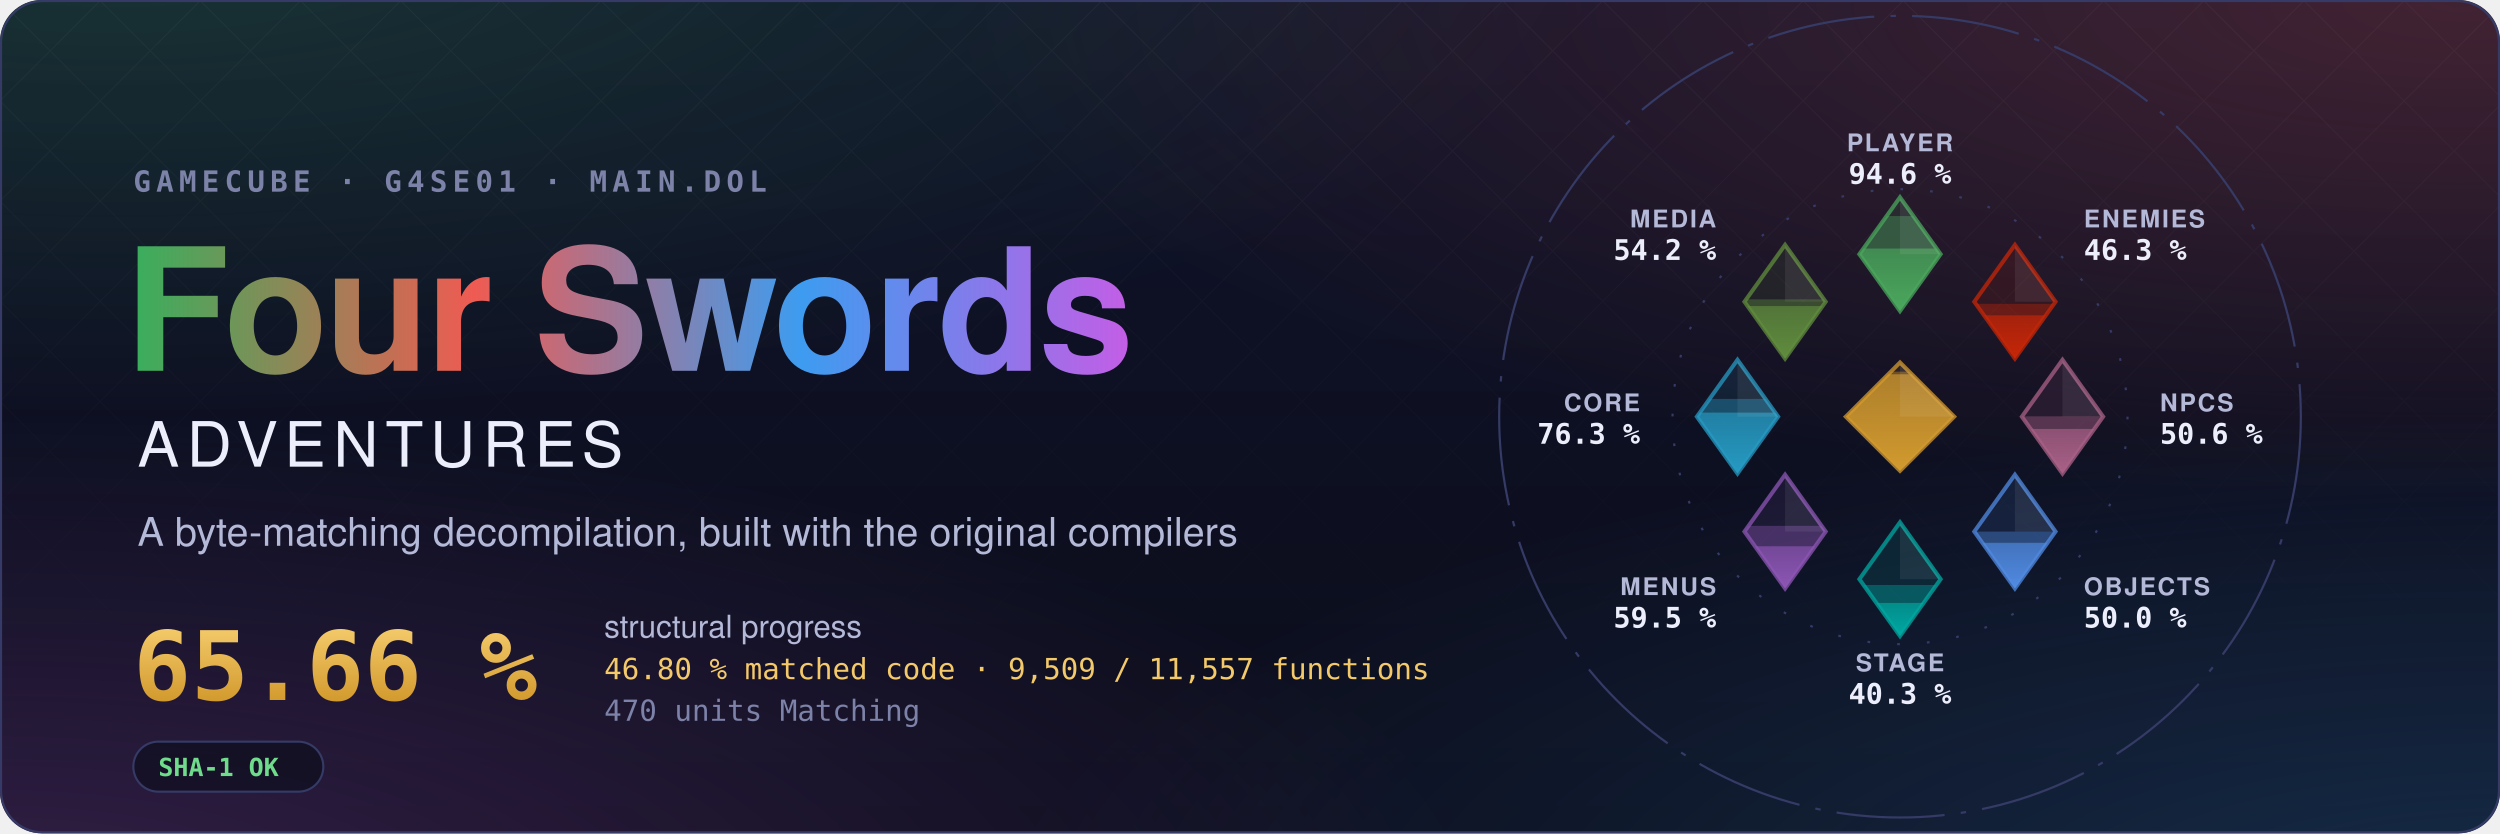
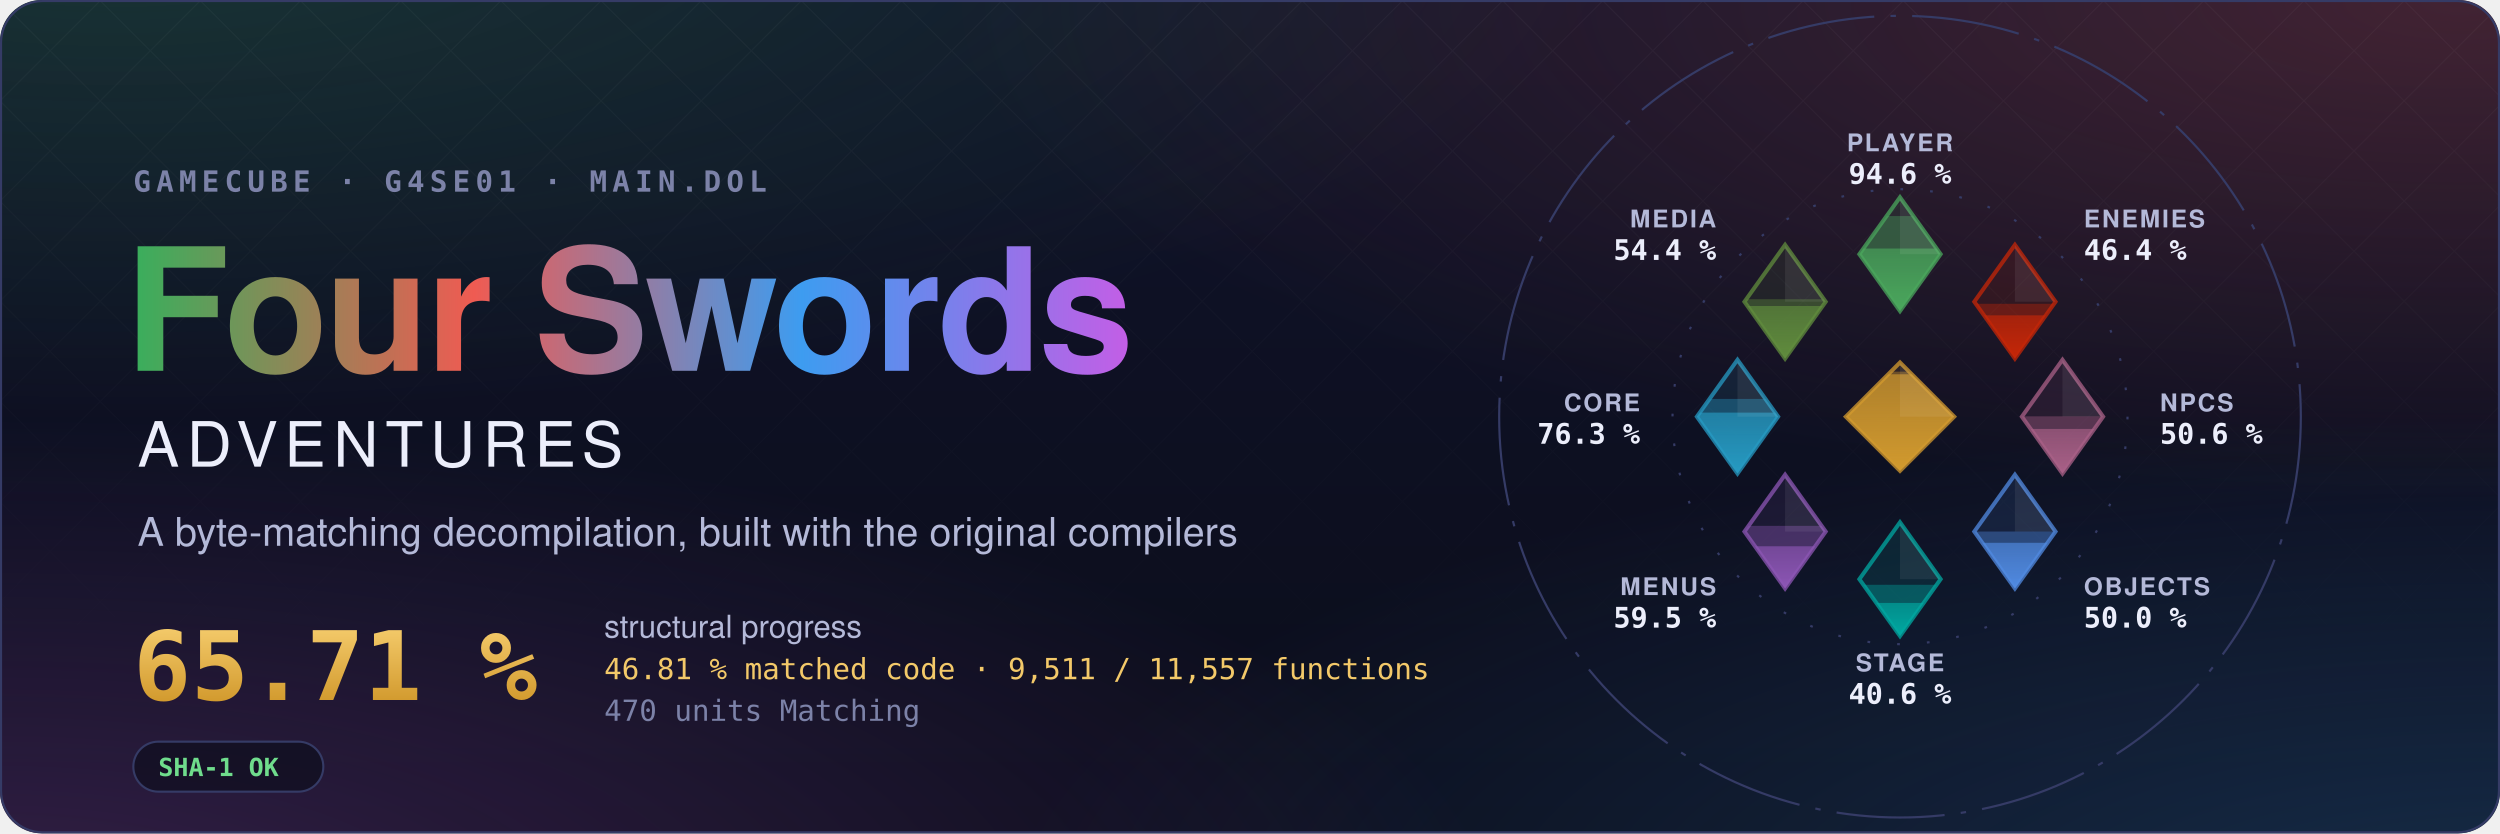
- <svg xmlns="http://www.w3.org/2000/svg" width="1200" height="400" viewBox="0 0 1200 400" role="img" aria-label="Four Swords Adventures decompilation: 65.66 % structural progress, 46.80 % matched code, 9,509 of 11,557 functions">
+ <svg xmlns="http://www.w3.org/2000/svg" width="1200" height="400" viewBox="0 0 1200 400" role="img" aria-label="Four Swords Adventures decompilation: 65.71 % structural progress, 46.81 % matched code, 9,511 of 11,557 functions">
  <style>text { font-family: -apple-system, BlinkMacSystemFont, 'Segoe UI', Helvetica, Arial, sans-serif; } .mono { font-family: ui-monospace, SFMono-Regular, 'SF Mono', Menlo, Consolas, monospace; } .spin { transform-box: fill-box; transform-origin: center; animation: spin 90s linear infinite; } @keyframes spin { to { transform: rotate(360deg); } } .rise { transform-box: fill-box; transform-origin: 50% 100%; animation: rise 1.6s cubic-bezier(.2,.8,.2,1) both; } @keyframes rise { from { transform: scaleY(0); } } @media (prefers-reduced-motion: reduce) { * { animation: none !important; } }</style>
  <defs>
    <radialGradient id="glow0" cx="0.05" cy="-0.1" r="0.6">
      <stop offset="0" stop-color="#3aae5c" stop-opacity="0.22" />
      <stop offset="1" stop-color="#3aae5c" stop-opacity="0" />
    </radialGradient>
    <radialGradient id="glow1" cx="0.98" cy="0.0" r="0.6">
      <stop offset="0" stop-color="#ef5b52" stop-opacity="0.22" />
      <stop offset="1" stop-color="#ef5b52" stop-opacity="0" />
    </radialGradient>
    <radialGradient id="glow2" cx="1.0" cy="1.1" r="0.6">
      <stop offset="0" stop-color="#3d9cf0" stop-opacity="0.22" />
      <stop offset="1" stop-color="#3d9cf0" stop-opacity="0" />
    </radialGradient>
    <radialGradient id="glow3" cx="0.0" cy="1.1" r="0.6">
      <stop offset="0" stop-color="#c35ee6" stop-opacity="0.22" />
      <stop offset="1" stop-color="#c35ee6" stop-opacity="0" />
    </radialGradient>
    <linearGradient id="sky" x1="0" y1="0" x2="0" y2="1">
      <stop offset="0" stop-color="#10132a" />
      <stop offset="1" stop-color="#0b0d1a" />
    </linearGradient>
    <linearGradient id="four" x1="0" y1="0" x2="1" y2="0">
      <stop offset="0" stop-color="#3aae5c" />
      <stop offset="0.34" stop-color="#ef5b52" />
      <stop offset="0.67" stop-color="#3d9cf0" />
      <stop offset="1" stop-color="#c35ee6" />
    </linearGradient>
    <linearGradient id="goldtext" x1="0" y1="0" x2="0" y2="1">
      <stop offset="0" stop-color="#f3c969" />
      <stop offset="1" stop-color="#d29a2e" />
    </linearGradient>
    <pattern id="lattice" width="34" height="34" patternUnits="userSpaceOnUse" patternTransform="rotate(45)">
      <path d="M0 0H34M0 0V34" stroke="#fff" stroke-opacity="0.035" />
    </pattern>
    <linearGradient id="fade" x1="0" y1="0" x2="0" y2="1">
      <stop offset="0" stop-color="#fff" />
      <stop offset="0.8" stop-color="#fff" stop-opacity="0" />
    </linearGradient>
    <mask id="fadeMask">
      <rect width="1200" height="400" fill="url(#fade)" />
    </mask>
    <clipPath id="card">
      <rect width="1200" height="400" rx="20" />
    </clipPath>
  </defs>
  <g clip-path="url(#card)">
    <rect width="1200" height="400" fill="url(#sky)" />
    <rect width="1200" height="400" fill="url(#glow0)" />
    <rect width="1200" height="400" fill="url(#glow1)" />
    <rect width="1200" height="400" fill="url(#glow2)" />
    <rect width="1200" height="400" fill="url(#glow3)" />
    <rect width="1200" height="400" fill="url(#lattice)" mask="url(#fadeMask)" />
  </g>
  <rect x="0.5" y="0.5" width="1199" height="399" rx="20" fill="none" stroke="#353b66" />
  <text x="64" y="92" class="mono" font-size="14" font-weight="600" letter-spacing="0.18em" fill="#7c82a8">GAMECUBE · G4SE01 · MAIN.DOL</text>
  <text x="60" y="178" font-size="82" font-weight="700" letter-spacing="-1.5" fill="url(#four)">Four Swords</text>
  <text x="66" y="224" font-size="30" font-weight="500" letter-spacing="0.12em" fill="#eceefb">ADVENTURES</text>
  <text x="66" y="262" font-size="19" fill="#b4b9d8">A byte-matching decompilation, built with the original compilers</text>
-   <text x="64" y="336" class="mono" font-size="46" font-weight="700" fill="url(#goldtext)">65.66 %</text>
+   <text x="64" y="336" class="mono" font-size="46" font-weight="700" fill="url(#goldtext)">65.71 %</text>
  <text x="290" y="306" font-size="15" fill="#b4b9d8">structural progress</text>
-   <text x="290" y="326" class="mono" font-size="14" fill="#f3c969">46.80 % matched code · 9,509 / 11,557 functions</text>
+   <text x="290" y="326" class="mono" font-size="14" fill="#f3c969">46.81 % matched code · 9,511 / 11,557 functions</text>
  <text x="290" y="346" class="mono" font-size="14" fill="#7c82a8">470 units Matching</text>
  <g transform="translate(64 356)">
    <rect width="91.2" height="24" rx="12" fill="#0b0d1a" fill-opacity="0.6" stroke="#353b66" />
    <text x="12" y="16.5" class="mono" font-size="12" font-weight="600" fill="#6fdc8c">SHA-1 OK</text>
  </g>
  <defs>
    <clipPath id="ec-player">
      <path d="M0 -81L15 -60L0 -39L-15 -60Z" />
    </clipPath>
    <linearGradient id="eg-player" x1="0" y1="1" x2="0" y2="0">
      <stop offset="0" stop-color="#4aa75c" />
      <stop offset="1" stop-color="#4aa75c" stop-opacity="0.65" />
    </linearGradient>
    <clipPath id="ec-enemies">
      <path d="M42.43 -63.43L57.43 -42.43L42.43 -21.43L27.43 -42.43Z" />
    </clipPath>
    <linearGradient id="eg-enemies" x1="0" y1="1" x2="0" y2="0">
      <stop offset="0" stop-color="#c52607" />
      <stop offset="1" stop-color="#c52607" stop-opacity="0.65" />
    </linearGradient>
    <clipPath id="ec-npcs">
      <path d="M60 -21L75 0L60 21L45 0Z" />
    </clipPath>
    <linearGradient id="eg-npcs" x1="0" y1="1" x2="0" y2="0">
      <stop offset="0" stop-color="#a96087" />
      <stop offset="1" stop-color="#a96087" stop-opacity="0.65" />
    </linearGradient>
    <clipPath id="ec-objects">
      <path d="M42.43 21.43L57.43 42.43L42.43 63.43L27.43 42.43Z" />
    </clipPath>
    <linearGradient id="eg-objects" x1="0" y1="1" x2="0" y2="0">
      <stop offset="0" stop-color="#508ae1" />
      <stop offset="1" stop-color="#508ae1" stop-opacity="0.65" />
    </linearGradient>
    <clipPath id="ec-stage">
      <path d="M0 39L15 60L0 81L-15 60Z" />
    </clipPath>
    <linearGradient id="eg-stage" x1="0" y1="1" x2="0" y2="0">
      <stop offset="0" stop-color="#00a8a1" />
      <stop offset="1" stop-color="#00a8a1" stop-opacity="0.65" />
    </linearGradient>
    <clipPath id="ec-menus">
      <path d="M-42.43 21.43L-27.43 42.43L-42.43 63.43L-57.43 42.43Z" />
    </clipPath>
    <linearGradient id="eg-menus" x1="0" y1="1" x2="0" y2="0">
      <stop offset="0" stop-color="#8c55b4" />
      <stop offset="1" stop-color="#8c55b4" stop-opacity="0.65" />
    </linearGradient>
    <clipPath id="ec-core">
      <path d="M-60 -21L-45 0L-60 21L-75 0Z" />
    </clipPath>
    <linearGradient id="eg-core" x1="0" y1="1" x2="0" y2="0">
      <stop offset="0" stop-color="#269ac2" />
      <stop offset="1" stop-color="#269ac2" stop-opacity="0.65" />
    </linearGradient>
    <clipPath id="ec-media">
      <path d="M-42.43 -63.43L-27.43 -42.43L-42.43 -21.43L-57.43 -42.43Z" />
    </clipPath>
    <linearGradient id="eg-media" x1="0" y1="1" x2="0" y2="0">
      <stop offset="0" stop-color="#608c3d" />
      <stop offset="1" stop-color="#608c3d" stop-opacity="0.65" />
    </linearGradient>
    <clipPath id="ec-libs">
      <path d="M0 -20L20 0L0 20L-20 0Z" />
    </clipPath>
    <linearGradient id="eg-libs" x1="0" y1="1" x2="0" y2="0">
      <stop offset="0" stop-color="#d29a2e" />
      <stop offset="1" stop-color="#d29a2e" stop-opacity="0.65" />
    </linearGradient>
  </defs>
  <g transform="translate(912 200) scale(1.3)">
    <circle class="spin" r="148" fill="none" stroke="#353b66" stroke-width="0.8" stroke-dasharray="40 6 2 6" />
    <circle r="84" fill="none" stroke="#353b66" stroke-width="0.8" stroke-dasharray="1 10" />
    <path d="M0 -81L15 -60L0 -39L-15 -60Z" fill="#4aa75c" fill-opacity="0.12" stroke="#4aa75c" stroke-opacity="0.75" stroke-width="1.5" />
    <g clip-path="url(#ec-player)">
      <rect class="rise" style="animation-delay:0.20s" x="-15.0" y="-74.08" width="30" height="35.08" fill="#4aa75c" fill-opacity="0.38" />
    </g>
    <g clip-path="url(#ec-player)">
      <rect class="rise" style="animation-delay:0.20s" x="-15.0" y="-62.09" width="30" height="23.09" fill="url(#eg-player)" />
    </g>
    <path d="M0.0 -81.0L15.0 -60.0L0.0 -60.0Z" fill="#fff" fill-opacity="0.07" />
    <text x="0.0" y="-98.0" text-anchor="middle" font-size="9" font-weight="600" letter-spacing="0.08em" fill="#b4b9d8">PLAYER</text>
    <text x="0.0" y="-86.0" text-anchor="middle" font-size="10.5" font-weight="700" fill="#eceefb" class="mono">94.6 %</text>
    <path d="M42.43 -63.43L57.43 -42.43L42.43 -21.43L27.43 -42.43Z" fill="#c52607" fill-opacity="0.12" stroke="#c52607" stroke-opacity="0.75" stroke-width="1.5" />
    <g clip-path="url(#ec-enemies)">
-       <rect class="rise" style="animation-delay:0.30s" x="27.43" y="-41.64" width="30" height="20.21" fill="#c52607" fill-opacity="0.38" />
+       <rect class="rise" style="animation-delay:0.30s" x="27.43" y="-41.67" width="30" height="20.24" fill="#c52607" fill-opacity="0.38" />
    </g>
    <g clip-path="url(#ec-enemies)">
      <rect class="rise" style="animation-delay:0.30s" x="27.43" y="-37.41" width="30" height="15.98" fill="url(#eg-enemies)" />
    </g>
    <path d="M42.43 -63.43L57.43 -42.43L42.43 -42.43Z" fill="#fff" fill-opacity="0.07" />
    <text x="67.88" y="-69.88" text-anchor="start" font-size="9" font-weight="600" letter-spacing="0.08em" fill="#b4b9d8">ENEMIES</text>
-     <text x="67.88" y="-57.88" text-anchor="start" font-size="10.5" font-weight="700" fill="#eceefb" class="mono">46.3 %</text>
+     <text x="67.88" y="-57.88" text-anchor="start" font-size="10.5" font-weight="700" fill="#eceefb" class="mono">46.4 %</text>
    <path d="M60 -21L75 0L60 21L45 0Z" fill="#a96087" fill-opacity="0.12" stroke="#a96087" stroke-opacity="0.75" stroke-width="1.5" />
    <g clip-path="url(#ec-npcs)">
      <rect class="rise" style="animation-delay:0.40s" x="45.0" y="-0.12" width="30" height="21.12" fill="#a96087" fill-opacity="0.38" />
    </g>
    <g clip-path="url(#ec-npcs)">
      <rect class="rise" style="animation-delay:0.40s" x="45.0" y="4.52" width="30" height="16.48" fill="url(#eg-npcs)" />
    </g>
    <path d="M60.0 -21.0L75.0 0.0L60.0 0.0Z" fill="#fff" fill-opacity="0.07" />
    <text x="96.0" y="-2.0" text-anchor="start" font-size="9" font-weight="600" letter-spacing="0.08em" fill="#b4b9d8">NPCS</text>
    <text x="96.0" y="10.0" text-anchor="start" font-size="10.5" font-weight="700" fill="#eceefb" class="mono">50.6 %</text>
    <path d="M42.43 21.43L57.43 42.43L42.43 63.43L27.43 42.43Z" fill="#508ae1" fill-opacity="0.12" stroke="#508ae1" stroke-opacity="0.75" stroke-width="1.5" />
    <g clip-path="url(#ec-objects)">
-       <rect class="rise" style="animation-delay:0.50s" x="27.43" y="42.43" width="30" height="21.00" fill="#508ae1" fill-opacity="0.38" />
+       <rect class="rise" style="animation-delay:0.50s" x="27.43" y="42.42" width="30" height="21.01" fill="#508ae1" fill-opacity="0.38" />
    </g>
    <g clip-path="url(#ec-objects)">
      <rect class="rise" style="animation-delay:0.50s" x="27.43" y="46.57" width="30" height="16.86" fill="url(#eg-objects)" />
    </g>
    <path d="M42.43 21.43L57.43 42.43L42.43 42.43Z" fill="#fff" fill-opacity="0.07" />
    <text x="67.88" y="65.88" text-anchor="start" font-size="9" font-weight="600" letter-spacing="0.08em" fill="#b4b9d8">OBJECTS</text>
    <text x="67.88" y="77.88" text-anchor="start" font-size="10.5" font-weight="700" fill="#eceefb" class="mono">50.0 %</text>
    <path d="M0 39L15 60L0 81L-15 60Z" fill="#00a8a1" fill-opacity="0.12" stroke="#00a8a1" stroke-opacity="0.75" stroke-width="1.5" />
    <g clip-path="url(#ec-stage)">
-       <rect class="rise" style="animation-delay:0.60s" x="-15.0" y="62.15" width="30" height="18.85" fill="#00a8a1" fill-opacity="0.38" />
+       <rect class="rise" style="animation-delay:0.60s" x="-15.0" y="62.09" width="30" height="18.91" fill="#00a8a1" fill-opacity="0.38" />
    </g>
    <g clip-path="url(#ec-stage)">
      <rect class="rise" style="animation-delay:0.60s" x="-15.0" y="68.78" width="30" height="12.22" fill="url(#eg-stage)" />
    </g>
    <path d="M0.0 39.0L15.0 60.0L0.0 60.0Z" fill="#fff" fill-opacity="0.07" />
    <text x="0.0" y="94.0" text-anchor="middle" font-size="9" font-weight="600" letter-spacing="0.08em" fill="#b4b9d8">STAGE</text>
-     <text x="0.0" y="106.0" text-anchor="middle" font-size="10.5" font-weight="700" fill="#eceefb" class="mono">40.3 %</text>
+     <text x="0.0" y="106.0" text-anchor="middle" font-size="10.5" font-weight="700" fill="#eceefb" class="mono">40.6 %</text>
    <path d="M-42.43 21.43L-27.43 42.43L-42.43 63.43L-57.43 42.43Z" fill="#8c55b4" fill-opacity="0.12" stroke="#8c55b4" stroke-opacity="0.75" stroke-width="1.5" />
    <g clip-path="url(#ec-menus)">
      <rect class="rise" style="animation-delay:0.70s" x="-57.43" y="40.32" width="30" height="23.11" fill="#8c55b4" fill-opacity="0.38" />
    </g>
    <g clip-path="url(#ec-menus)">
      <rect class="rise" style="animation-delay:0.70s" x="-57.43" y="47.85" width="30" height="15.58" fill="url(#eg-menus)" />
    </g>
    <path d="M-42.43 21.43L-27.43 42.43L-42.43 42.43Z" fill="#fff" fill-opacity="0.07" />
    <text x="-67.88" y="65.88" text-anchor="end" font-size="9" font-weight="600" letter-spacing="0.08em" fill="#b4b9d8">MENUS</text>
    <text x="-67.88" y="77.88" text-anchor="end" font-size="10.5" font-weight="700" fill="#eceefb" class="mono">59.5 %</text>
    <path d="M-60 -21L-45 0L-60 21L-75 0Z" fill="#269ac2" fill-opacity="0.12" stroke="#269ac2" stroke-opacity="0.75" stroke-width="1.5" />
    <g clip-path="url(#ec-core)">
      <rect class="rise" style="animation-delay:0.80s" x="-75.0" y="-6.54" width="30" height="27.54" fill="#269ac2" fill-opacity="0.38" />
    </g>
    <g clip-path="url(#ec-core)">
      <rect class="rise" style="animation-delay:0.80s" x="-75.0" y="-1.49" width="30" height="22.49" fill="url(#eg-core)" />
    </g>
    <path d="M-60.0 -21.0L-45.0 0.0L-60.0 0.0Z" fill="#fff" fill-opacity="0.07" />
    <text x="-96.0" y="-2.0" text-anchor="end" font-size="9" font-weight="600" letter-spacing="0.08em" fill="#b4b9d8">CORE</text>
    <text x="-96.0" y="10.0" text-anchor="end" font-size="10.5" font-weight="700" fill="#eceefb" class="mono">76.3 %</text>
    <path d="M-42.43 -63.43L-27.43 -42.43L-42.43 -21.43L-57.43 -42.43Z" fill="#608c3d" fill-opacity="0.12" stroke="#608c3d" stroke-opacity="0.75" stroke-width="1.5" />
    <g clip-path="url(#ec-media)">
-       <rect class="rise" style="animation-delay:0.90s" x="-57.43" y="-43.33" width="30" height="21.90" fill="#608c3d" fill-opacity="0.38" />
+       <rect class="rise" style="animation-delay:0.90s" x="-57.43" y="-43.37" width="30" height="21.94" fill="#608c3d" fill-opacity="0.38" />
    </g>
    <g clip-path="url(#ec-media)">
-       <rect class="rise" style="animation-delay:0.90s" x="-57.43" y="-40.83" width="30" height="19.40" fill="url(#eg-media)" />
+       <rect class="rise" style="animation-delay:0.90s" x="-57.43" y="-40.87" width="30" height="19.44" fill="url(#eg-media)" />
    </g>
    <path d="M-42.43 -63.43L-27.43 -42.43L-42.43 -42.43Z" fill="#fff" fill-opacity="0.07" />
    <text x="-67.88" y="-69.88" text-anchor="end" font-size="9" font-weight="600" letter-spacing="0.08em" fill="#b4b9d8">MEDIA</text>
-     <text x="-67.88" y="-57.88" text-anchor="end" font-size="10.5" font-weight="700" fill="#eceefb" class="mono">54.2 %</text>
+     <text x="-67.88" y="-57.88" text-anchor="end" font-size="10.5" font-weight="700" fill="#eceefb" class="mono">54.4 %</text>
    <path d="M0 -20L20 0L0 20L-20 0Z" fill="#d29a2e" fill-opacity="0.12" stroke="#d29a2e" stroke-opacity="0.75" stroke-width="1.5" />
    <g clip-path="url(#ec-libs)">
      <rect class="rise" style="animation-delay:1.00s" x="-20" y="-16.62" width="40" height="36.62" fill="#d29a2e" fill-opacity="0.38" />
    </g>
    <g clip-path="url(#ec-libs)">
      <rect class="rise" style="animation-delay:1.00s" x="-20" y="-15.65" width="40" height="35.65" fill="url(#eg-libs)" />
    </g>
    <path d="M0 -20L20 0L0 0Z" fill="#fff" fill-opacity="0.07" />
  </g>
</svg>
